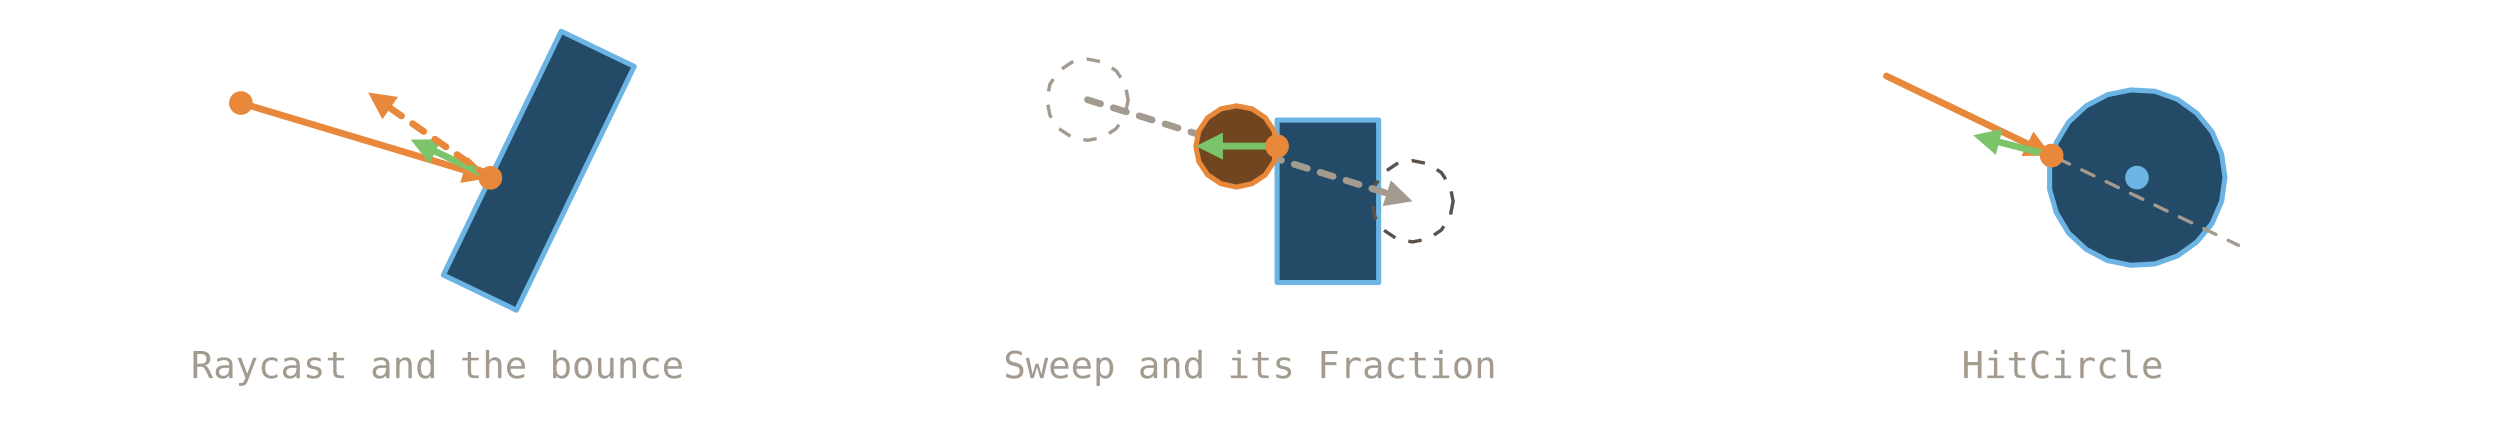
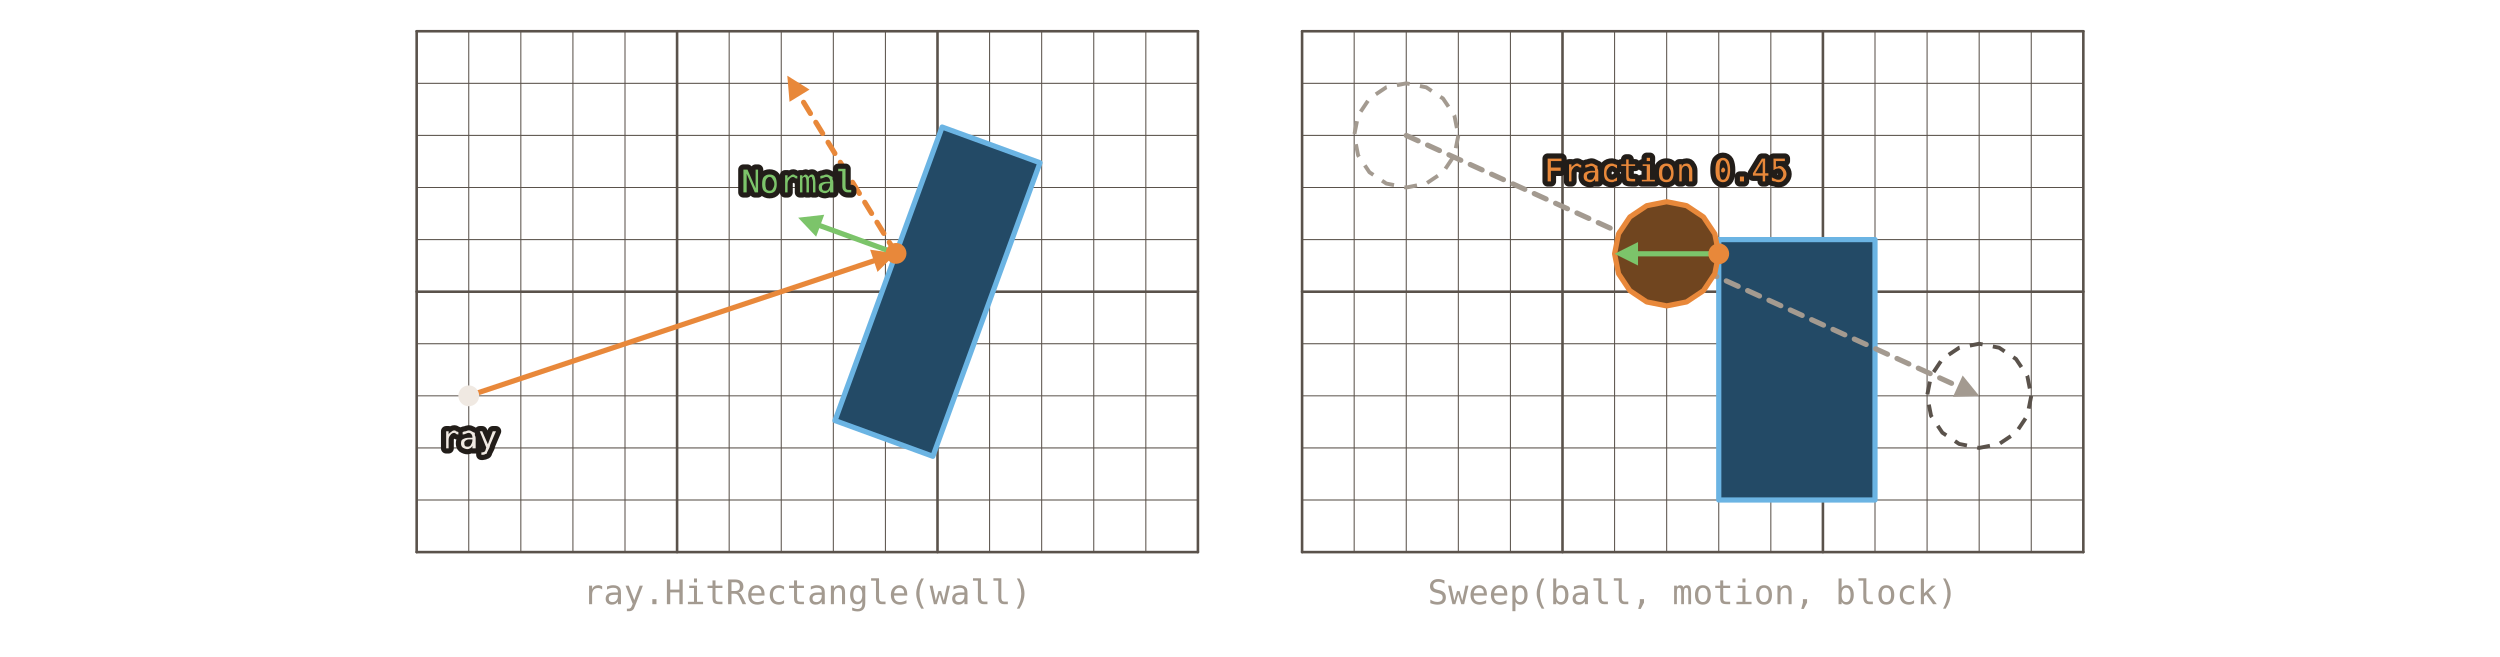
- <svg xmlns="http://www.w3.org/2000/svg" width="960" height="162" viewBox="0 0 960 162" role="img">
-   <g transform="translate(92.5 12.0) scale(1.3) translate(54.0 41.2)">
-     <polygon points="40.6,-41.2 62.2,-30.8 27.4,41.2 5.8,30.8" fill="#234a66" stroke="#6bb4e3" stroke-width="1.5" stroke-linejoin="round" />
-     <line x1="-54.0" y1="-20.0" x2="12.0" y2="-0.2" stroke="#e8883a" stroke-width="2" stroke-linecap="round" />
-     <polygon points="19.7,2.1 10.8,3.6 13.1,-4.0" fill="#e8883a" />
-     <line x1="19.7" y1="2.1" x2="3.5" y2="-5.7" stroke="#7cc46a" stroke-width="2" stroke-linecap="round" />
-     <polygon points="-3.8,-9.2 5.2,-9.3 1.7,-2.1" fill="#7cc46a" />
-     <line x1="19.7" y1="2.1" x2="-9.9" y2="-18.5" stroke="#e8883a" stroke-width="2" stroke-dasharray="4 4" stroke-linecap="round" />
-     <polygon points="-16.4,-23.1 -7.6,-21.8 -12.2,-15.2" fill="#e8883a" />
-     <circle cx="19.7" cy="2.1" r="3.5" fill="#e8883a" />
-     <circle cx="-54.0" cy="-20.0" r="3.5" fill="#e8883a" />
+ <svg xmlns="http://www.w3.org/2000/svg" width="960" height="252" viewBox="0 0 960 252" role="img">
+   <g transform="translate(160.0 12.0) scale(20) translate(-0.000 -0.000)">
+     <line x1="0.000" y1="0.000" x2="0.000" y2="10.000" stroke="#5a524b" stroke-width="0.050" stroke-linecap="round" />
+     <line x1="1.000" y1="0.000" x2="1.000" y2="10.000" stroke="#5a524b" stroke-width="0.020" stroke-linecap="round" />
+     <line x1="2.000" y1="0.000" x2="2.000" y2="10.000" stroke="#5a524b" stroke-width="0.020" stroke-linecap="round" />
+     <line x1="3.000" y1="0.000" x2="3.000" y2="10.000" stroke="#5a524b" stroke-width="0.020" stroke-linecap="round" />
+     <line x1="4.000" y1="0.000" x2="4.000" y2="10.000" stroke="#5a524b" stroke-width="0.020" stroke-linecap="round" />
+     <line x1="5.000" y1="0.000" x2="5.000" y2="10.000" stroke="#5a524b" stroke-width="0.050" stroke-linecap="round" />
+     <line x1="6.000" y1="0.000" x2="6.000" y2="10.000" stroke="#5a524b" stroke-width="0.020" stroke-linecap="round" />
+     <line x1="7.000" y1="0.000" x2="7.000" y2="10.000" stroke="#5a524b" stroke-width="0.020" stroke-linecap="round" />
+     <line x1="8.000" y1="0.000" x2="8.000" y2="10.000" stroke="#5a524b" stroke-width="0.020" stroke-linecap="round" />
+     <line x1="9.000" y1="0.000" x2="9.000" y2="10.000" stroke="#5a524b" stroke-width="0.020" stroke-linecap="round" />
+     <line x1="10.000" y1="0.000" x2="10.000" y2="10.000" stroke="#5a524b" stroke-width="0.050" stroke-linecap="round" />
+     <line x1="11.000" y1="0.000" x2="11.000" y2="10.000" stroke="#5a524b" stroke-width="0.020" stroke-linecap="round" />
+     <line x1="12.000" y1="0.000" x2="12.000" y2="10.000" stroke="#5a524b" stroke-width="0.020" stroke-linecap="round" />
+     <line x1="13.000" y1="0.000" x2="13.000" y2="10.000" stroke="#5a524b" stroke-width="0.020" stroke-linecap="round" />
+     <line x1="14.000" y1="0.000" x2="14.000" y2="10.000" stroke="#5a524b" stroke-width="0.020" stroke-linecap="round" />
+     <line x1="15.000" y1="0.000" x2="15.000" y2="10.000" stroke="#5a524b" stroke-width="0.050" stroke-linecap="round" />
+     <line x1="0.000" y1="0.000" x2="15.000" y2="0.000" stroke="#5a524b" stroke-width="0.050" stroke-linecap="round" />
+     <line x1="0.000" y1="1.000" x2="15.000" y2="1.000" stroke="#5a524b" stroke-width="0.020" stroke-linecap="round" />
+     <line x1="0.000" y1="2.000" x2="15.000" y2="2.000" stroke="#5a524b" stroke-width="0.020" stroke-linecap="round" />
+     <line x1="0.000" y1="3.000" x2="15.000" y2="3.000" stroke="#5a524b" stroke-width="0.020" stroke-linecap="round" />
+     <line x1="0.000" y1="4.000" x2="15.000" y2="4.000" stroke="#5a524b" stroke-width="0.020" stroke-linecap="round" />
+     <line x1="0.000" y1="5.000" x2="15.000" y2="5.000" stroke="#5a524b" stroke-width="0.050" stroke-linecap="round" />
+     <line x1="0.000" y1="6.000" x2="15.000" y2="6.000" stroke="#5a524b" stroke-width="0.020" stroke-linecap="round" />
+     <line x1="0.000" y1="7.000" x2="15.000" y2="7.000" stroke="#5a524b" stroke-width="0.020" stroke-linecap="round" />
+     <line x1="0.000" y1="8.000" x2="15.000" y2="8.000" stroke="#5a524b" stroke-width="0.020" stroke-linecap="round" />
+     <line x1="0.000" y1="9.000" x2="15.000" y2="9.000" stroke="#5a524b" stroke-width="0.020" stroke-linecap="round" />
+     <line x1="0.000" y1="10.000" x2="15.000" y2="10.000" stroke="#5a524b" stroke-width="0.050" stroke-linecap="round" />
+     <polygon points="10.089,1.839 11.968,2.525 9.911,8.161 8.032,7.475" fill="#234a66" stroke="#6bb4e3" stroke-width="0.100" stroke-linejoin="round" />
+     <line x1="1.000" y1="7.000" x2="8.777" y2="4.408" stroke="#e8883a" stroke-width="0.100" stroke-linecap="round" />
+     <polygon points="9.204,4.265 8.848,4.621 8.706,4.194" fill="#e8883a" />
+     <line x1="9.204" y1="4.265" x2="7.748" y2="3.734" stroke="#7cc46a" stroke-width="0.100" stroke-linecap="round" />
+     <polygon points="7.325,3.580 7.825,3.523 7.670,3.945" fill="#7cc46a" />
+     <line x1="9.204" y1="4.265" x2="7.351" y2="1.237" stroke="#e8883a" stroke-width="0.100" stroke-dasharray="0.250 0.200" stroke-linecap="round" />
+     <polygon points="7.116,0.853 7.543,1.120 7.159,1.355" fill="#e8883a" />
+     <circle cx="9.204" cy="4.265" r="0.200" fill="#e8883a" />
+     <text x="7.325" y="3.090" font-family="ui-monospace, SFMono-Regular, Menlo, Consolas, monospace" font-size="0.600" text-anchor="middle" fill="#7cc46a" stroke="#221d19" stroke-width="0.200" stroke-linejoin="round" paint-order="stroke">Normal</text>
+     <circle cx="1.000" cy="7.000" r="0.200" fill="#f0e9e2" />
+     <text x="1.000" y="8.010" font-family="ui-monospace, SFMono-Regular, Menlo, Consolas, monospace" font-size="0.600" text-anchor="middle" fill="#f0e9e2" stroke="#221d19" stroke-width="0.200" stroke-linejoin="round" paint-order="stroke">ray</text>
  </g>
-   <text x="168.0" y="145.2" font-family="ui-monospace, SFMono-Regular, Menlo, Consolas, monospace" font-size="14.3" text-anchor="middle" fill="#a39a90">Raycast and the bounce</text>
-   <g transform="translate(402.0 22.7) scale(1.3) translate(58.0 26.0)">
-     <polygon points="10.0,-8.0 40.0,-8.0 40.0,40.0 10.0,40.0" fill="#234a66" stroke="#6bb4e3" stroke-width="1.5" stroke-linejoin="round" />
-     <polygon points="-34.0,-14.0 -34.9,-9.4 -37.5,-5.5 -41.4,-2.9 -46.0,-2.0 -50.6,-2.9 -54.5,-5.5 -57.1,-9.4 -58.0,-14.0 -57.1,-18.6 -54.5,-22.5 -50.6,-25.1 -46.0,-26.0 -41.4,-25.1 -37.5,-22.5 -34.9,-18.6" fill="none" stroke="#a39a90" stroke-width="1" stroke-dasharray="4 4" stroke-linejoin="round" />
-     <polygon points="62.0,16.0 61.1,20.6 58.5,24.5 54.6,27.1 50.0,28.0 45.4,27.1 41.5,24.5 38.9,20.6 38.0,16.0 38.9,11.4 41.5,7.5 45.4,4.9 50.0,4.0 54.6,4.9 58.5,7.5 61.1,11.4" fill="none" stroke="#5a524b" stroke-width="1" stroke-dasharray="4 4" stroke-linejoin="round" />
-     <line x1="-46.0" y1="-14.0" x2="42.4" y2="13.6" stroke="#a39a90" stroke-width="2" stroke-dasharray="4 4" stroke-linecap="round" />
-     <polygon points="50.0,16.0 41.2,17.4 43.6,9.8" fill="#a39a90" />
-     <polygon points="10.0,-0.2 9.1,4.3 6.5,8.2 2.6,10.8 -2.0,11.8 -6.6,10.8 -10.5,8.2 -13.1,4.3 -14.0,-0.2 -13.1,-4.8 -10.5,-8.7 -6.6,-11.3 -2.0,-12.2 2.6,-11.3 6.5,-8.7 9.1,-4.8" fill="#70451f" stroke="#e8883a" stroke-width="1.5" stroke-linejoin="round" />
-     <line x1="10.0" y1="-0.3" x2="-6.0" y2="-0.3" stroke="#7cc46a" stroke-width="2" stroke-linecap="round" />
-     <polygon points="-14.0,-0.3 -6.0,-4.3 -6.0,3.7" fill="#7cc46a" />
-     <circle cx="10.0" cy="-0.3" r="3.5" fill="#e8883a" />
+   <text x="310.0" y="232.0" font-family="ui-monospace, SFMono-Regular, Menlo, Consolas, monospace" font-size="13" text-anchor="middle" fill="#a39a90">ray.HitRectangle(wall)</text>
+   <g transform="translate(500.0 12.0) scale(20) translate(-0.000 -0.000)">
+     <line x1="0.000" y1="0.000" x2="0.000" y2="10.000" stroke="#5a524b" stroke-width="0.050" stroke-linecap="round" />
+     <line x1="1.000" y1="0.000" x2="1.000" y2="10.000" stroke="#5a524b" stroke-width="0.020" stroke-linecap="round" />
+     <line x1="2.000" y1="0.000" x2="2.000" y2="10.000" stroke="#5a524b" stroke-width="0.020" stroke-linecap="round" />
+     <line x1="3.000" y1="0.000" x2="3.000" y2="10.000" stroke="#5a524b" stroke-width="0.020" stroke-linecap="round" />
+     <line x1="4.000" y1="0.000" x2="4.000" y2="10.000" stroke="#5a524b" stroke-width="0.020" stroke-linecap="round" />
+     <line x1="5.000" y1="0.000" x2="5.000" y2="10.000" stroke="#5a524b" stroke-width="0.050" stroke-linecap="round" />
+     <line x1="6.000" y1="0.000" x2="6.000" y2="10.000" stroke="#5a524b" stroke-width="0.020" stroke-linecap="round" />
+     <line x1="7.000" y1="0.000" x2="7.000" y2="10.000" stroke="#5a524b" stroke-width="0.020" stroke-linecap="round" />
+     <line x1="8.000" y1="0.000" x2="8.000" y2="10.000" stroke="#5a524b" stroke-width="0.020" stroke-linecap="round" />
+     <line x1="9.000" y1="0.000" x2="9.000" y2="10.000" stroke="#5a524b" stroke-width="0.020" stroke-linecap="round" />
+     <line x1="10.000" y1="0.000" x2="10.000" y2="10.000" stroke="#5a524b" stroke-width="0.050" stroke-linecap="round" />
+     <line x1="11.000" y1="0.000" x2="11.000" y2="10.000" stroke="#5a524b" stroke-width="0.020" stroke-linecap="round" />
+     <line x1="12.000" y1="0.000" x2="12.000" y2="10.000" stroke="#5a524b" stroke-width="0.020" stroke-linecap="round" />
+     <line x1="13.000" y1="0.000" x2="13.000" y2="10.000" stroke="#5a524b" stroke-width="0.020" stroke-linecap="round" />
+     <line x1="14.000" y1="0.000" x2="14.000" y2="10.000" stroke="#5a524b" stroke-width="0.020" stroke-linecap="round" />
+     <line x1="15.000" y1="0.000" x2="15.000" y2="10.000" stroke="#5a524b" stroke-width="0.050" stroke-linecap="round" />
+     <line x1="0.000" y1="0.000" x2="15.000" y2="0.000" stroke="#5a524b" stroke-width="0.050" stroke-linecap="round" />
+     <line x1="0.000" y1="1.000" x2="15.000" y2="1.000" stroke="#5a524b" stroke-width="0.020" stroke-linecap="round" />
+     <line x1="0.000" y1="2.000" x2="15.000" y2="2.000" stroke="#5a524b" stroke-width="0.020" stroke-linecap="round" />
+     <line x1="0.000" y1="3.000" x2="15.000" y2="3.000" stroke="#5a524b" stroke-width="0.020" stroke-linecap="round" />
+     <line x1="0.000" y1="4.000" x2="15.000" y2="4.000" stroke="#5a524b" stroke-width="0.020" stroke-linecap="round" />
+     <line x1="0.000" y1="5.000" x2="15.000" y2="5.000" stroke="#5a524b" stroke-width="0.050" stroke-linecap="round" />
+     <line x1="0.000" y1="6.000" x2="15.000" y2="6.000" stroke="#5a524b" stroke-width="0.020" stroke-linecap="round" />
+     <line x1="0.000" y1="7.000" x2="15.000" y2="7.000" stroke="#5a524b" stroke-width="0.020" stroke-linecap="round" />
+     <line x1="0.000" y1="8.000" x2="15.000" y2="8.000" stroke="#5a524b" stroke-width="0.020" stroke-linecap="round" />
+     <line x1="0.000" y1="9.000" x2="15.000" y2="9.000" stroke="#5a524b" stroke-width="0.020" stroke-linecap="round" />
+     <line x1="0.000" y1="10.000" x2="15.000" y2="10.000" stroke="#5a524b" stroke-width="0.050" stroke-linecap="round" />
+     <polygon points="8.000,4.000 11.000,4.000 11.000,9.000 8.000,9.000" fill="#234a66" stroke="#6bb4e3" stroke-width="0.100" stroke-linejoin="round" />
+     <polygon points="3.000,2.000 2.924,2.383 2.707,2.707 2.383,2.924 2.000,3.000 1.617,2.924 1.293,2.707 1.076,2.383 1.000,2.000 1.076,1.617 1.293,1.293 1.617,1.076 2.000,1.000 2.383,1.076 2.707,1.293 2.924,1.617" fill="none" stroke="#a39a90" stroke-width="0.075" stroke-dasharray="0.250 0.200" stroke-linejoin="round" />
+     <polygon points="14.000,7.000 13.924,7.383 13.707,7.707 13.383,7.924 13.000,8.000 12.617,7.924 12.293,7.707 12.076,7.383 12.000,7.000 12.076,6.617 12.293,6.293 12.617,6.076 13.000,6.000 13.383,6.076 13.707,6.293 13.924,6.617" fill="none" stroke="#5a524b" stroke-width="0.075" stroke-dasharray="0.250 0.200" stroke-linejoin="round" />
+     <line x1="2.000" y1="2.000" x2="12.590" y2="6.814" stroke="#a39a90" stroke-width="0.100" stroke-dasharray="0.250 0.200" stroke-linecap="round" />
+     <polygon points="13.000,7.000 12.497,7.019 12.683,6.609" fill="#a39a90" />
+     <polygon points="8.000,4.273 7.924,4.655 7.707,4.980 7.383,5.197 7.000,5.273 6.617,5.197 6.293,4.980 6.076,4.655 6.000,4.273 6.076,3.890 6.293,3.566 6.617,3.349 7.000,3.273 7.383,3.349 7.707,3.566 7.924,3.890" fill="#70451f" stroke="#e8883a" stroke-width="0.100" stroke-linejoin="round" />
+     <line x1="8.000" y1="4.273" x2="6.450" y2="4.273" stroke="#7cc46a" stroke-width="0.100" stroke-linecap="round" />
+     <polygon points="6.000,4.273 6.450,4.048 6.450,4.498" fill="#7cc46a" />
+     <circle cx="8.000" cy="4.273" r="0.200" fill="#e8883a" />
+     <text x="7.000" y="2.883" font-family="ui-monospace, SFMono-Regular, Menlo, Consolas, monospace" font-size="0.600" text-anchor="middle" fill="#e8883a" stroke="#221d19" stroke-width="0.200" stroke-linejoin="round" paint-order="stroke">Fraction 0.45</text>
  </g>
-   <text x="480.0" y="145.2" font-family="ui-monospace, SFMono-Regular, Menlo, Consolas, monospace" font-size="14.3" text-anchor="middle" fill="#a39a90">Sweep and its Fraction</text>
-   <g transform="translate(724.4 29.2) scale(1.3) translate(54.0 30.0)">
-     <polygon points="46.0,0.0 45.0,7.0 42.2,13.5 37.7,19.0 32.0,23.1 25.3,25.5 18.2,25.9 11.3,24.5 5.0,21.2 -0.2,16.4 -3.8,10.4 -5.8,3.5 -5.8,-3.5 -3.8,-10.4 -0.2,-16.4 5.0,-21.2 11.3,-24.5 18.2,-25.9 25.3,-25.5 32.0,-23.1 37.7,-19.0 42.2,-13.5 45.0,-7.0" fill="#234a66" stroke="#6bb4e3" stroke-width="1.5" stroke-linejoin="round" />
-     <line x1="-54.0" y1="-30.0" x2="50.0" y2="20.0" stroke="#a39a90" stroke-width="1" stroke-dasharray="4 4" stroke-linecap="round" />
-     <line x1="-54.0" y1="-30.0" x2="-12.4" y2="-10.0" stroke="#e8883a" stroke-width="2" stroke-linecap="round" />
-     <polygon points="-5.2,-6.5 -14.1,-6.4 -10.6,-13.6" fill="#e8883a" />
-     <line x1="-5.2" y1="-6.5" x2="-20.7" y2="-10.5" stroke="#7cc46a" stroke-width="2" stroke-linecap="round" />
-     <polygon points="-28.4,-12.5 -19.7,-14.4 -21.7,-6.7" fill="#7cc46a" />
-     <circle cx="-5.2" cy="-6.5" r="3.5" fill="#e8883a" />
-     <circle cx="20.0" cy="0.0" r="3.5" fill="#6bb4e3" />
-   </g>
-   <text x="792.0" y="145.2" font-family="ui-monospace, SFMono-Regular, Menlo, Consolas, monospace" font-size="14.3" text-anchor="middle" fill="#a39a90">HitCircle</text>
+   <text x="650.0" y="232.0" font-family="ui-monospace, SFMono-Regular, Menlo, Consolas, monospace" font-size="13" text-anchor="middle" fill="#a39a90">Sweep(ball, motion, block)</text>
</svg>
